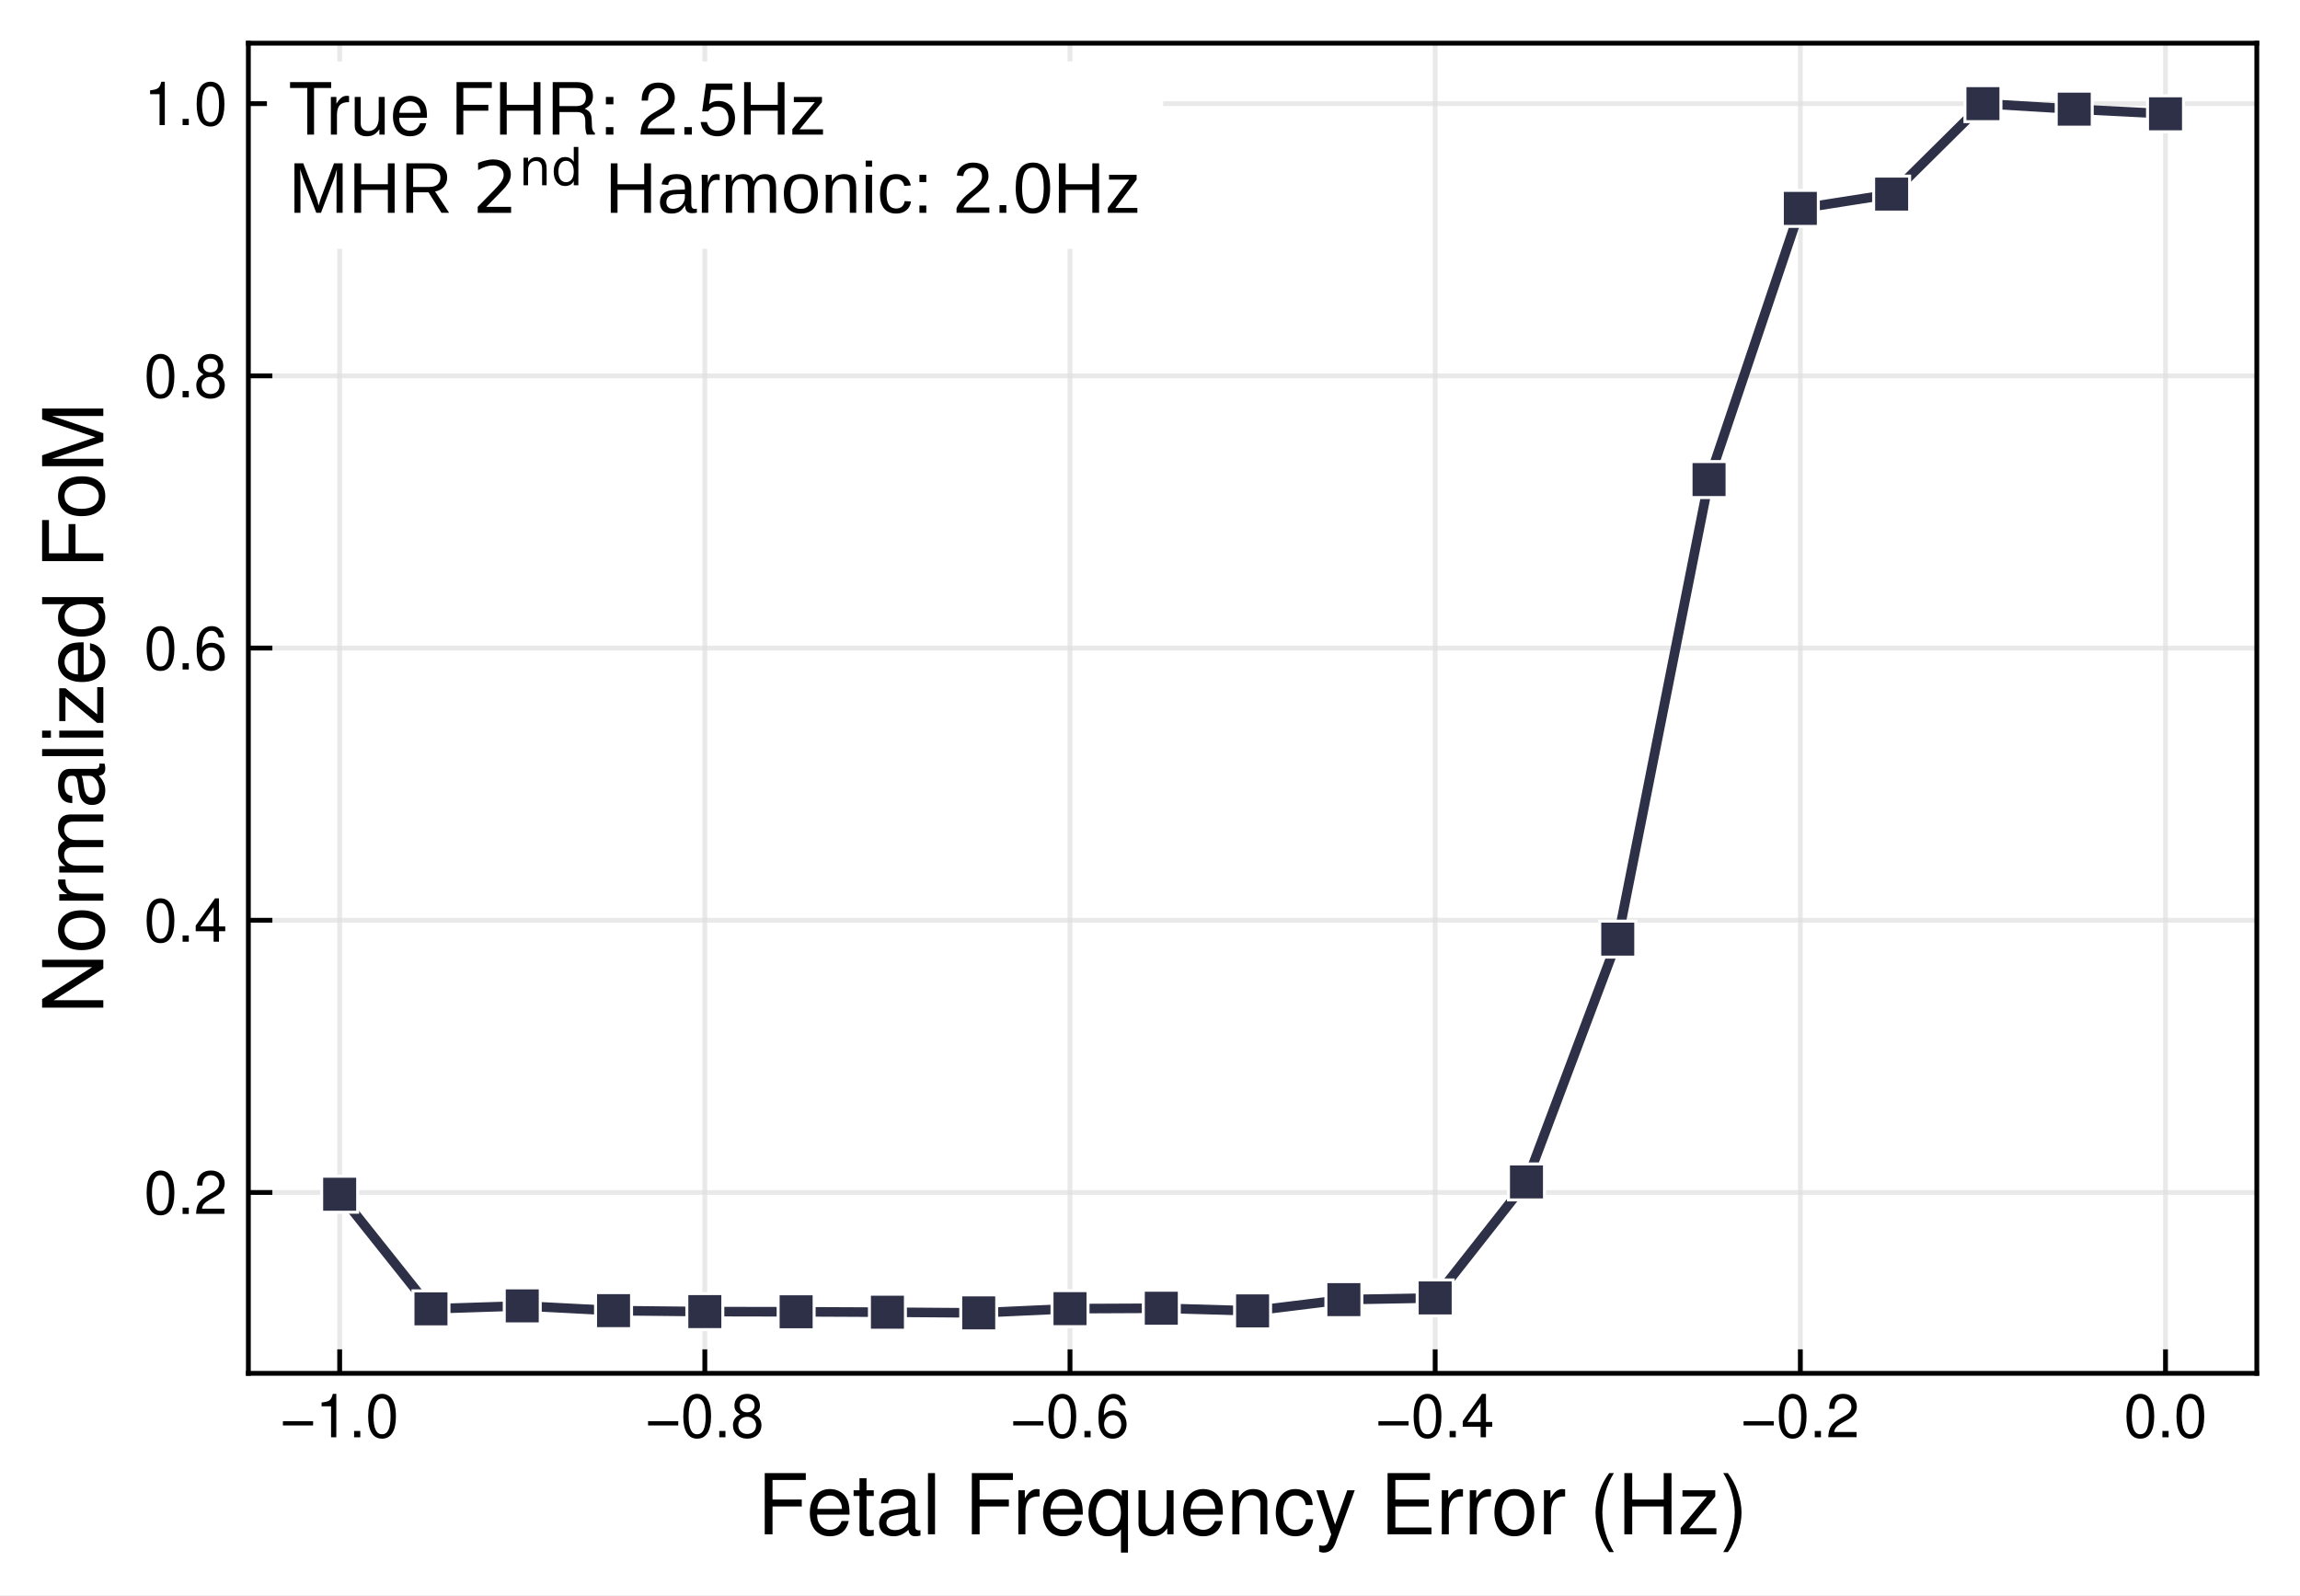
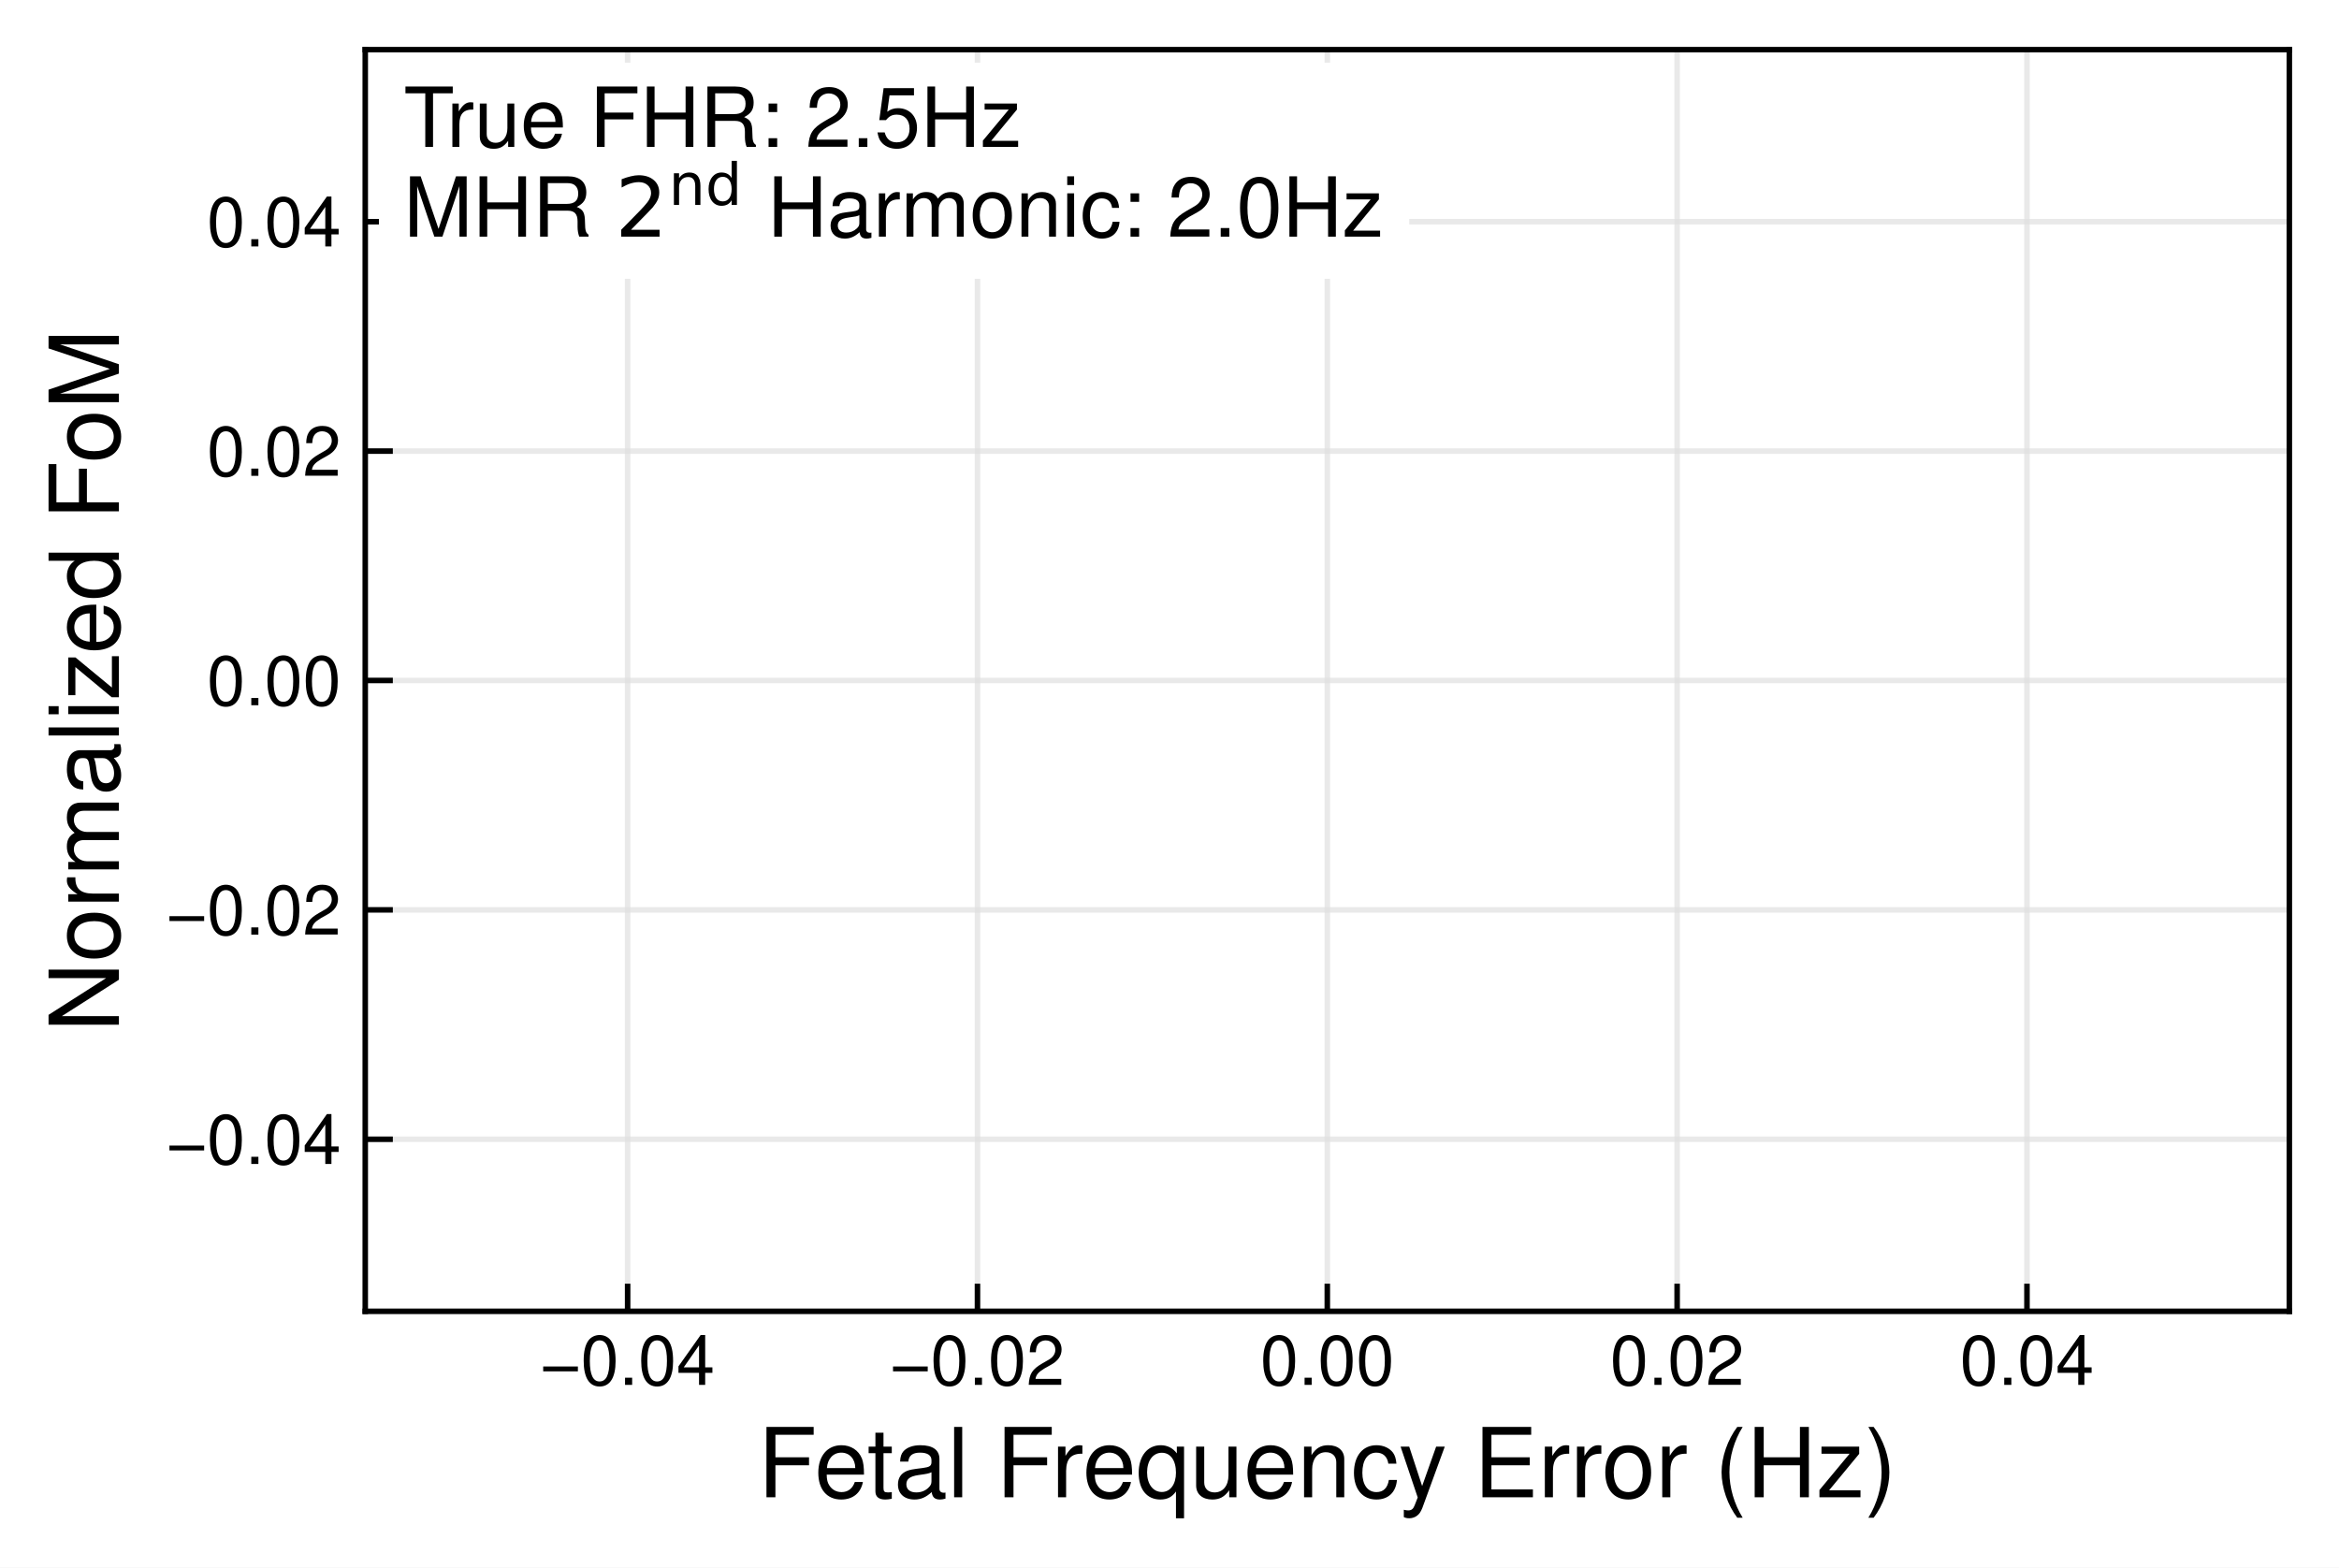
- <svg xmlns="http://www.w3.org/2000/svg" xmlns:xlink="http://www.w3.org/1999/xlink" width="383.403pt" height="265.943pt" viewBox="0 0 383.403 265.943" version="1.1">
+ <svg xmlns="http://www.w3.org/2000/svg" xmlns:xlink="http://www.w3.org/1999/xlink" width="339.163pt" height="227.318pt" viewBox="0 0 339.163 227.318" version="1.1">
  <defs>
    <style type="text/css">*{stroke-linejoin: round; stroke-linecap: butt}</style>
  </defs>
  <g id="figure_1">
    <g id="patch_1">
-       <path d="M 0 265.943  L 383.403 265.943  L 383.403 0  L 0 0  z " style="fill: #ffffff" />
+       <path d="M 0 227.318  L 339.163 227.318  L 339.163 0  L 0 0  z " style="fill: #ffffff" />
    </g>
    <g id="axes_1">
      <g id="patch_2">
-         <path d="M 41.403 228.96  L 376.203 228.96  L 376.203 7.2  L 41.403 7.2  z " style="fill: #ffffff" />
+         <path d="M 52.962 190.152  L 331.962 190.152  L 331.962 7.2  L 52.962 7.2  z " style="fill: #ffffff" />
      </g>
      <g id="matplotlib.axis_1">
        <g id="xtick_1">
          <g id="line2d_1">
-             <path d="M 56.622 228.96  L 56.622 7.2  " clip-path="url(#p39bd20f648)" style="fill: none; stroke: #e0e0e0; stroke-opacity: 0.7; stroke-width: 0.8; stroke-linecap: square" />
+             <path d="M 91.008 190.152  L 91.008 7.2  " clip-path="url(#pb8be0f0b29)" style="fill: none; stroke: #e0e0e0; stroke-opacity: 0.7; stroke-width: 0.8; stroke-linecap: square" />
          </g>
          <g id="line2d_2">
            <defs>
-               <path id="m2b4ca33475" d="M 0 0  L 0 -4  " style="stroke: #000000; stroke-width: 0.8" />
+               <path id="m70c6ff79ab" d="M 0 0  L 0 -4  " style="stroke: #000000; stroke-width: 0.8" />
            </defs>
            <g>
-               <use xlink:href="#m2b4ca33475" x="56.622" y="228.96" style="stroke: #000000; stroke-width: 0.8" />
+               <use xlink:href="#m70c6ff79ab" x="91.008" y="190.152" style="stroke: #000000; stroke-width: 0.8" />
            </g>
          </g>
          <g id="text_1">
-             <text style="font-size: 10px; font-family: 'Helvetica', 'Arial', sans-serif; text-anchor: middle" x="56.622" y="239.618" transform="rotate(-0 56.62162 239.6178)">−1.0</text>
+             <text style="font-size: 10px; font-family: 'Helvetica', 'Arial', sans-serif; text-anchor: middle" x="91.008" y="200.825" transform="rotate(-0 91.00795 200.8254)">−0.04</text>
          </g>
        </g>
        <g id="xtick_2">
          <g id="line2d_3">
-             <path d="M 117.494 228.96  L 117.494 7.2  " clip-path="url(#p39bd20f648)" style="fill: none; stroke: #e0e0e0; stroke-opacity: 0.7; stroke-width: 0.8; stroke-linecap: square" />
+             <path d="M 141.735 190.152  L 141.735 7.2  " clip-path="url(#pb8be0f0b29)" style="fill: none; stroke: #e0e0e0; stroke-opacity: 0.7; stroke-width: 0.8; stroke-linecap: square" />
          </g>
          <g id="line2d_4">
            <g>
-               <use xlink:href="#m2b4ca33475" x="117.494" y="228.96" style="stroke: #000000; stroke-width: 0.8" />
+               <use xlink:href="#m70c6ff79ab" x="141.735" y="190.152" style="stroke: #000000; stroke-width: 0.8" />
            </g>
          </g>
          <g id="text_2">
-             <text style="font-size: 10px; font-family: 'Helvetica', 'Arial', sans-serif; text-anchor: middle" x="117.494" y="239.618" transform="rotate(-0 117.4943 239.6178)">−0.8</text>
+             <text style="font-size: 10px; font-family: 'Helvetica', 'Arial', sans-serif; text-anchor: middle" x="141.735" y="200.825" transform="rotate(-0 141.7352 200.8254)">−0.02</text>
          </g>
        </g>
        <g id="xtick_3">
          <g id="line2d_5">
-             <path d="M 178.367 228.96  L 178.367 7.2  " clip-path="url(#p39bd20f648)" style="fill: none; stroke: #e0e0e0; stroke-opacity: 0.7; stroke-width: 0.8; stroke-linecap: square" />
+             <path d="M 192.463 190.152  L 192.463 7.2  " clip-path="url(#pb8be0f0b29)" style="fill: none; stroke: #e0e0e0; stroke-opacity: 0.7; stroke-width: 0.8; stroke-linecap: square" />
          </g>
          <g id="line2d_6">
            <g>
-               <use xlink:href="#m2b4ca33475" x="178.367" y="228.96" style="stroke: #000000; stroke-width: 0.8" />
+               <use xlink:href="#m70c6ff79ab" x="192.463" y="190.152" style="stroke: #000000; stroke-width: 0.8" />
            </g>
          </g>
          <g id="text_3">
-             <text style="font-size: 10px; font-family: 'Helvetica', 'Arial', sans-serif; text-anchor: middle" x="178.367" y="239.618" transform="rotate(-0 178.3671 239.6178)">−0.6</text>
+             <text style="font-size: 10px; font-family: 'Helvetica', 'Arial', sans-serif; text-anchor: middle" x="192.463" y="200.825" transform="rotate(-0 192.4625 200.8254)">0.00</text>
          </g>
        </g>
        <g id="xtick_4">
          <g id="line2d_7">
-             <path d="M 239.24 228.96  L 239.24 7.2  " clip-path="url(#p39bd20f648)" style="fill: none; stroke: #e0e0e0; stroke-opacity: 0.7; stroke-width: 0.8; stroke-linecap: square" />
+             <path d="M 243.19 190.152  L 243.19 7.2  " clip-path="url(#pb8be0f0b29)" style="fill: none; stroke: #e0e0e0; stroke-opacity: 0.7; stroke-width: 0.8; stroke-linecap: square" />
          </g>
          <g id="line2d_8">
            <g>
-               <use xlink:href="#m2b4ca33475" x="239.24" y="228.96" style="stroke: #000000; stroke-width: 0.8" />
+               <use xlink:href="#m70c6ff79ab" x="243.19" y="190.152" style="stroke: #000000; stroke-width: 0.8" />
            </g>
          </g>
          <g id="text_4">
-             <text style="font-size: 10px; font-family: 'Helvetica', 'Arial', sans-serif; text-anchor: middle" x="239.24" y="239.618" transform="rotate(-0 239.2398 239.6178)">−0.4</text>
+             <text style="font-size: 10px; font-family: 'Helvetica', 'Arial', sans-serif; text-anchor: middle" x="243.19" y="200.825" transform="rotate(-0 243.1898 200.8254)">0.02</text>
          </g>
        </g>
        <g id="xtick_5">
          <g id="line2d_9">
-             <path d="M 300.113 228.96  L 300.113 7.2  " clip-path="url(#p39bd20f648)" style="fill: none; stroke: #e0e0e0; stroke-opacity: 0.7; stroke-width: 0.8; stroke-linecap: square" />
+             <path d="M 293.917 190.152  L 293.917 7.2  " clip-path="url(#pb8be0f0b29)" style="fill: none; stroke: #e0e0e0; stroke-opacity: 0.7; stroke-width: 0.8; stroke-linecap: square" />
          </g>
          <g id="line2d_10">
            <g>
-               <use xlink:href="#m2b4ca33475" x="300.113" y="228.96" style="stroke: #000000; stroke-width: 0.8" />
+               <use xlink:href="#m70c6ff79ab" x="293.917" y="190.152" style="stroke: #000000; stroke-width: 0.8" />
            </g>
          </g>
          <g id="text_5">
-             <text style="font-size: 10px; font-family: 'Helvetica', 'Arial', sans-serif; text-anchor: middle" x="300.113" y="239.618" transform="rotate(-0 300.1125 239.6178)">−0.2</text>
-           </g>
-         </g>
-         <g id="xtick_6">
-           <g id="line2d_11">
-             <path d="M 360.985 228.96  L 360.985 7.2  " clip-path="url(#p39bd20f648)" style="fill: none; stroke: #e0e0e0; stroke-opacity: 0.7; stroke-width: 0.8; stroke-linecap: square" />
-           </g>
-           <g id="line2d_12">
-             <g>
-               <use xlink:href="#m2b4ca33475" x="360.985" y="228.96" style="stroke: #000000; stroke-width: 0.8" />
-             </g>
-           </g>
-           <g id="text_6">
-             <text style="font-size: 10px; font-family: 'Helvetica', 'Arial', sans-serif; text-anchor: middle" x="360.985" y="239.618" transform="rotate(-0 360.9853 239.6178)">0.0</text>
-           </g>
-         </g>
-         <g id="text_7">
-           <text style="font-size: 14px; font-family: 'Helvetica', 'Arial', sans-serif; text-anchor: middle" x="208.803" y="255.797" transform="rotate(-0 208.8034 255.7969)">Fetal Frequency Error (Hz)</text>
+             <text style="font-size: 10px; font-family: 'Helvetica', 'Arial', sans-serif; text-anchor: middle" x="293.917" y="200.825" transform="rotate(-0 293.917 200.8254)">0.04</text>
+           </g>
+         </g>
+         <g id="text_6">
+           <text style="font-size: 14px; font-family: 'Helvetica', 'Arial', sans-serif; text-anchor: middle" x="192.463" y="217.117" transform="rotate(-0 192.4625 217.1167)">Fetal Frequency Error (Hz)</text>
        </g>
      </g>
      <g id="matplotlib.axis_2">
        <g id="ytick_1">
+           <g id="line2d_11">
+             <path d="M 52.962 165.204  L 331.962 165.204  " clip-path="url(#pb8be0f0b29)" style="fill: none; stroke: #e0e0e0; stroke-opacity: 0.7; stroke-width: 0.8; stroke-linecap: square" />
+           </g>
+           <g id="line2d_12">
+             <defs>
+               <path id="mde1e57bdae" d="M 0 0  L 4 0  " style="stroke: #000000; stroke-width: 0.8" />
+             </defs>
+             <g>
+               <use xlink:href="#mde1e57bdae" x="52.962" y="165.204" style="stroke: #000000; stroke-width: 0.8" />
+             </g>
+           </g>
+           <g id="text_7">
+             <text style="font-size: 10px; font-family: 'Helvetica', 'Arial', sans-serif; text-anchor: end" x="49.462" y="168.791" transform="rotate(-0 49.4625 168.7907)">−0.04</text>
+           </g>
+         </g>
+         <g id="ytick_2">
          <g id="line2d_13">
-             <path d="M 41.403 198.805  L 376.203 198.805  " clip-path="url(#p39bd20f648)" style="fill: none; stroke: #e0e0e0; stroke-opacity: 0.7; stroke-width: 0.8; stroke-linecap: square" />
+             <path d="M 52.962 131.94  L 331.962 131.94  " clip-path="url(#pb8be0f0b29)" style="fill: none; stroke: #e0e0e0; stroke-opacity: 0.7; stroke-width: 0.8; stroke-linecap: square" />
          </g>
          <g id="line2d_14">
-             <defs>
-               <path id="m339c6cc9ee" d="M 0 0  L 4 0  " style="stroke: #000000; stroke-width: 0.8" />
-             </defs>
-             <g>
-               <use xlink:href="#m339c6cc9ee" x="41.403" y="198.805" style="stroke: #000000; stroke-width: 0.8" />
+             <g>
+               <use xlink:href="#mde1e57bdae" x="52.962" y="131.94" style="stroke: #000000; stroke-width: 0.8" />
            </g>
          </g>
          <g id="text_8">
-             <text style="font-size: 10px; font-family: 'Helvetica', 'Arial', sans-serif; text-anchor: end" x="37.903" y="202.384" transform="rotate(-0 37.90344 202.3837)">0.2</text>
-           </g>
-         </g>
-         <g id="ytick_2">
+             <text style="font-size: 10px; font-family: 'Helvetica', 'Arial', sans-serif; text-anchor: end" x="49.462" y="135.527" transform="rotate(-0 49.4625 135.5267)">−0.02</text>
+           </g>
+         </g>
+         <g id="ytick_3">
          <g id="line2d_15">
-             <path d="M 41.403 153.424  L 376.203 153.424  " clip-path="url(#p39bd20f648)" style="fill: none; stroke: #e0e0e0; stroke-opacity: 0.7; stroke-width: 0.8; stroke-linecap: square" />
+             <path d="M 52.962 98.676  L 331.962 98.676  " clip-path="url(#pb8be0f0b29)" style="fill: none; stroke: #e0e0e0; stroke-opacity: 0.7; stroke-width: 0.8; stroke-linecap: square" />
          </g>
          <g id="line2d_16">
            <g>
-               <use xlink:href="#m339c6cc9ee" x="41.403" y="153.424" style="stroke: #000000; stroke-width: 0.8" />
+               <use xlink:href="#mde1e57bdae" x="52.962" y="98.676" style="stroke: #000000; stroke-width: 0.8" />
            </g>
          </g>
          <g id="text_9">
-             <text style="font-size: 10px; font-family: 'Helvetica', 'Arial', sans-serif; text-anchor: end" x="37.903" y="157.003" transform="rotate(-0 37.90344 157.0025)">0.4</text>
-           </g>
-         </g>
-         <g id="ytick_3">
+             <text style="font-size: 10px; font-family: 'Helvetica', 'Arial', sans-serif; text-anchor: end" x="49.462" y="102.263" transform="rotate(-0 49.4625 102.2627)">0.00</text>
+           </g>
+         </g>
+         <g id="ytick_4">
          <g id="line2d_17">
-             <path d="M 41.403 108.042  L 376.203 108.042  " clip-path="url(#p39bd20f648)" style="fill: none; stroke: #e0e0e0; stroke-opacity: 0.7; stroke-width: 0.8; stroke-linecap: square" />
+             <path d="M 52.962 65.412  L 331.962 65.412  " clip-path="url(#pb8be0f0b29)" style="fill: none; stroke: #e0e0e0; stroke-opacity: 0.7; stroke-width: 0.8; stroke-linecap: square" />
          </g>
          <g id="line2d_18">
            <g>
-               <use xlink:href="#m339c6cc9ee" x="41.403" y="108.042" style="stroke: #000000; stroke-width: 0.8" />
+               <use xlink:href="#mde1e57bdae" x="52.962" y="65.412" style="stroke: #000000; stroke-width: 0.8" />
            </g>
          </g>
          <g id="text_10">
-             <text style="font-size: 10px; font-family: 'Helvetica', 'Arial', sans-serif; text-anchor: end" x="37.903" y="111.621" transform="rotate(-0 37.90344 111.6213)">0.6</text>
-           </g>
-         </g>
-         <g id="ytick_4">
+             <text style="font-size: 10px; font-family: 'Helvetica', 'Arial', sans-serif; text-anchor: end" x="49.462" y="68.999" transform="rotate(-0 49.4625 68.99872)">0.02</text>
+           </g>
+         </g>
+         <g id="ytick_5">
          <g id="line2d_19">
-             <path d="M 41.403 62.661  L 376.203 62.661  " clip-path="url(#p39bd20f648)" style="fill: none; stroke: #e0e0e0; stroke-opacity: 0.7; stroke-width: 0.8; stroke-linecap: square" />
+             <path d="M 52.962 32.148  L 331.962 32.148  " clip-path="url(#pb8be0f0b29)" style="fill: none; stroke: #e0e0e0; stroke-opacity: 0.7; stroke-width: 0.8; stroke-linecap: square" />
          </g>
          <g id="line2d_20">
            <g>
-               <use xlink:href="#m339c6cc9ee" x="41.403" y="62.661" style="stroke: #000000; stroke-width: 0.8" />
+               <use xlink:href="#mde1e57bdae" x="52.962" y="32.148" style="stroke: #000000; stroke-width: 0.8" />
            </g>
          </g>
          <g id="text_11">
-             <text style="font-size: 10px; font-family: 'Helvetica', 'Arial', sans-serif; text-anchor: end" x="37.903" y="66.24" transform="rotate(-0 37.90344 66.24011)">0.8</text>
-           </g>
-         </g>
-         <g id="ytick_5">
-           <g id="line2d_21">
-             <path d="M 41.403 17.28  L 376.203 17.28  " clip-path="url(#p39bd20f648)" style="fill: none; stroke: #e0e0e0; stroke-opacity: 0.7; stroke-width: 0.8; stroke-linecap: square" />
-           </g>
-           <g id="line2d_22">
-             <g>
-               <use xlink:href="#m339c6cc9ee" x="41.403" y="17.28" style="stroke: #000000; stroke-width: 0.8" />
-             </g>
-           </g>
-           <g id="text_12">
-             <text style="font-size: 10px; font-family: 'Helvetica', 'Arial', sans-serif; text-anchor: end" x="37.903" y="20.859" transform="rotate(-0 37.90344 20.85891)">1.0</text>
-           </g>
-         </g>
-         <g id="text_13">
-           <text style="font-size: 14px; font-family: 'Helvetica', 'Arial', sans-serif; text-anchor: middle" x="17.221" y="118.08" transform="rotate(-90 17.22094 118.08)">Normalized FoM</text>
-         </g>
-       </g>
-       <g id="line2d_23">
-         <path d="M 56.622 199.099  L 71.84 218.208  L 87.058 217.714  L 102.276 218.507  L 117.494 218.666  L 132.713 218.697  L 147.931 218.768  L 163.149 218.88  L 178.367 218.175  L 193.585 218.106  L 208.803 218.547  L 224.022 216.671  L 239.24 216.39  L 254.458 197.048  L 269.676 156.569  L 284.894 79.953  L 300.113 34.743  L 315.331 32.359  L 330.549 17.28  L 345.767 18.199  L 360.985 18.973  " clip-path="url(#p39bd20f648)" style="fill: none; stroke: #2d3047; stroke-width: 1.6; stroke-linecap: square" />
-         <defs>
-           <path id="m4093cfd660" d="M -3 3  L 3 3  L 3 -3  L -3 -3  z " style="stroke: #ffffff; stroke-width: 0.5; stroke-linejoin: miter" />
-         </defs>
-         <g clip-path="url(#p39bd20f648)">
-           <use xlink:href="#m4093cfd660" x="56.622" y="199.099" style="fill: #2d3047; stroke: #ffffff; stroke-width: 0.5; stroke-linejoin: miter" />
-           <use xlink:href="#m4093cfd660" x="71.84" y="218.208" style="fill: #2d3047; stroke: #ffffff; stroke-width: 0.5; stroke-linejoin: miter" />
-           <use xlink:href="#m4093cfd660" x="87.058" y="217.714" style="fill: #2d3047; stroke: #ffffff; stroke-width: 0.5; stroke-linejoin: miter" />
-           <use xlink:href="#m4093cfd660" x="102.276" y="218.507" style="fill: #2d3047; stroke: #ffffff; stroke-width: 0.5; stroke-linejoin: miter" />
-           <use xlink:href="#m4093cfd660" x="117.494" y="218.666" style="fill: #2d3047; stroke: #ffffff; stroke-width: 0.5; stroke-linejoin: miter" />
-           <use xlink:href="#m4093cfd660" x="132.713" y="218.697" style="fill: #2d3047; stroke: #ffffff; stroke-width: 0.5; stroke-linejoin: miter" />
-           <use xlink:href="#m4093cfd660" x="147.931" y="218.768" style="fill: #2d3047; stroke: #ffffff; stroke-width: 0.5; stroke-linejoin: miter" />
-           <use xlink:href="#m4093cfd660" x="163.149" y="218.88" style="fill: #2d3047; stroke: #ffffff; stroke-width: 0.5; stroke-linejoin: miter" />
-           <use xlink:href="#m4093cfd660" x="178.367" y="218.175" style="fill: #2d3047; stroke: #ffffff; stroke-width: 0.5; stroke-linejoin: miter" />
-           <use xlink:href="#m4093cfd660" x="193.585" y="218.106" style="fill: #2d3047; stroke: #ffffff; stroke-width: 0.5; stroke-linejoin: miter" />
-           <use xlink:href="#m4093cfd660" x="208.803" y="218.547" style="fill: #2d3047; stroke: #ffffff; stroke-width: 0.5; stroke-linejoin: miter" />
-           <use xlink:href="#m4093cfd660" x="224.022" y="216.671" style="fill: #2d3047; stroke: #ffffff; stroke-width: 0.5; stroke-linejoin: miter" />
-           <use xlink:href="#m4093cfd660" x="239.24" y="216.39" style="fill: #2d3047; stroke: #ffffff; stroke-width: 0.5; stroke-linejoin: miter" />
-           <use xlink:href="#m4093cfd660" x="254.458" y="197.048" style="fill: #2d3047; stroke: #ffffff; stroke-width: 0.5; stroke-linejoin: miter" />
-           <use xlink:href="#m4093cfd660" x="269.676" y="156.569" style="fill: #2d3047; stroke: #ffffff; stroke-width: 0.5; stroke-linejoin: miter" />
-           <use xlink:href="#m4093cfd660" x="284.894" y="79.953" style="fill: #2d3047; stroke: #ffffff; stroke-width: 0.5; stroke-linejoin: miter" />
-           <use xlink:href="#m4093cfd660" x="300.113" y="34.743" style="fill: #2d3047; stroke: #ffffff; stroke-width: 0.5; stroke-linejoin: miter" />
-           <use xlink:href="#m4093cfd660" x="315.331" y="32.359" style="fill: #2d3047; stroke: #ffffff; stroke-width: 0.5; stroke-linejoin: miter" />
-           <use xlink:href="#m4093cfd660" x="330.549" y="17.28" style="fill: #2d3047; stroke: #ffffff; stroke-width: 0.5; stroke-linejoin: miter" />
-           <use xlink:href="#m4093cfd660" x="345.767" y="18.199" style="fill: #2d3047; stroke: #ffffff; stroke-width: 0.5; stroke-linejoin: miter" />
-           <use xlink:href="#m4093cfd660" x="360.985" y="18.973" style="fill: #2d3047; stroke: #ffffff; stroke-width: 0.5; stroke-linejoin: miter" />
-         </g>
-       </g>
+             <text style="font-size: 10px; font-family: 'Helvetica', 'Arial', sans-serif; text-anchor: end" x="49.462" y="35.735" transform="rotate(-0 49.4625 35.73472)">0.04</text>
+           </g>
+         </g>
+         <g id="text_12">
+           <text style="font-size: 14px; font-family: 'Helvetica', 'Arial', sans-serif; text-anchor: middle" x="17.243" y="98.676" transform="rotate(-90 17.24281 98.676)">Normalized FoM</text>
+         </g>
+       </g>
+       <g id="line2d_21" />
      <g id="patch_3">
-         <path d="M 41.403 228.96  L 41.403 7.2  " style="fill: none; stroke: #000000; stroke-width: 0.8; stroke-linejoin: miter; stroke-linecap: square" />
+         <path d="M 52.962 190.152  L 52.962 7.2  " style="fill: none; stroke: #000000; stroke-width: 0.8; stroke-linejoin: miter; stroke-linecap: square" />
      </g>
      <g id="patch_4">
-         <path d="M 376.203 228.96  L 376.203 7.2  " style="fill: none; stroke: #000000; stroke-width: 0.8; stroke-linejoin: miter; stroke-linecap: square" />
+         <path d="M 331.962 190.152  L 331.962 7.2  " style="fill: none; stroke: #000000; stroke-width: 0.8; stroke-linejoin: miter; stroke-linecap: square" />
      </g>
      <g id="patch_5">
-         <path d="M 41.403 228.96  L 376.203 228.96  " style="fill: none; stroke: #000000; stroke-width: 0.8; stroke-linejoin: miter; stroke-linecap: square" />
+         <path d="M 52.962 190.152  L 331.962 190.152  " style="fill: none; stroke: #000000; stroke-width: 0.8; stroke-linejoin: miter; stroke-linecap: square" />
      </g>
      <g id="patch_6">
-         <path d="M 41.403 7.2  L 376.203 7.2  " style="fill: none; stroke: #000000; stroke-width: 0.8; stroke-linejoin: miter; stroke-linecap: square" />
-       </g>
-       <g id="text_14">
+         <path d="M 52.962 7.2  L 331.962 7.2  " style="fill: none; stroke: #000000; stroke-width: 0.8; stroke-linejoin: miter; stroke-linecap: square" />
+       </g>
+       <g id="text_13">
        <g id="patch_7">
-           <path d="M 44.499 41.486  L 193.899 41.486  L 193.899 10.253  L 44.499 10.253  z " style="fill: #ffffff" />
-         </g>
-         <text style="font-size: 12px; font-family: 'Helvetica', 'Arial', sans-serif" transform="translate(48.09944 22.44217)">True FHR: 2.5Hz</text>
-         <g transform="translate(48.09944 35.50118)">
+           <path d="M 54.943 40.434  L 204.343 40.434  L 204.343 9.089  L 54.943 9.089  z " style="fill: #ffffff" />
+         </g>
+         <text style="font-size: 12px; font-family: 'Helvetica', 'Arial', sans-serif" transform="translate(58.5425 21.29669)">True FHR: 2.5Hz</text>
+         <g transform="translate(58.5425 34.33243)">
          <text>
-             <tspan x="0" y="-0.019" style="font-size: 12px; font-family: 'Arial'">M</tspan>
-             <tspan x="9.996" y="-0.019" style="font-size: 12px; font-family: 'Arial'">H</tspan>
-             <tspan x="18.662" y="-0.019" style="font-size: 12px; font-family: 'Arial'">R</tspan>
-             <tspan x="27.328" y="-0.019" style="font-size: 12px; font-family: 'Arial'"> </tspan>
-             <tspan x="49.396" y="-0.019" style="font-size: 12px; font-family: 'Arial'"> </tspan>
-             <tspan x="52.73" y="-0.019" style="font-size: 12px; font-family: 'Arial'">H</tspan>
-             <tspan x="61.396" y="-0.019" style="font-size: 12px; font-family: 'Arial'">a</tspan>
-             <tspan x="68.07" y="-0.019" style="font-size: 12px; font-family: 'Arial'">r</tspan>
-             <tspan x="72.066" y="-0.019" style="font-size: 12px; font-family: 'Arial'">m</tspan>
-             <tspan x="82.062" y="-0.019" style="font-size: 12px; font-family: 'Arial'">o</tspan>
-             <tspan x="88.736" y="-0.019" style="font-size: 12px; font-family: 'Arial'">n</tspan>
-             <tspan x="95.409" y="-0.019" style="font-size: 12px; font-family: 'Arial'">i</tspan>
-             <tspan x="98.075" y="-0.019" style="font-size: 12px; font-family: 'Arial'">c</tspan>
-             <tspan x="104.075" y="-0.019" style="font-size: 12px; font-family: 'Arial'">:</tspan>
-             <tspan x="107.409" y="-0.019" style="font-size: 12px; font-family: 'Arial'"> </tspan>
-             <tspan x="110.743" y="-0.019" style="font-size: 12px; font-family: 'Arial'">2</tspan>
-             <tspan x="117.417" y="-0.019" style="font-size: 12px; font-family: 'Arial'">.</tspan>
-             <tspan x="120.751" y="-0.019" style="font-size: 12px; font-family: 'Arial'">0</tspan>
-             <tspan x="127.425" y="-0.019" style="font-size: 12px; font-family: 'Arial'">H</tspan>
-             <tspan x="136.091" y="-0.019" style="font-size: 12px; font-family: 'Arial'">z</tspan>
+             <tspan x="0" y="-0.019" style="font-size: 12px; font-family: 'Helvetica'">M</tspan>
+             <tspan x="9.996" y="-0.019" style="font-size: 12px; font-family: 'Helvetica'">H</tspan>
+             <tspan x="18.662" y="-0.019" style="font-size: 12px; font-family: 'Helvetica'">R</tspan>
+             <tspan x="27.328" y="-0.019" style="font-size: 12px; font-family: 'Helvetica'"> </tspan>
+             <tspan x="49.396" y="-0.019" style="font-size: 12px; font-family: 'Helvetica'"> </tspan>
+             <tspan x="52.73" y="-0.019" style="font-size: 12px; font-family: 'Helvetica'">H</tspan>
+             <tspan x="61.396" y="-0.019" style="font-size: 12px; font-family: 'Helvetica'">a</tspan>
+             <tspan x="68.07" y="-0.019" style="font-size: 12px; font-family: 'Helvetica'">r</tspan>
+             <tspan x="72.066" y="-0.019" style="font-size: 12px; font-family: 'Helvetica'">m</tspan>
+             <tspan x="82.062" y="-0.019" style="font-size: 12px; font-family: 'Helvetica'">o</tspan>
+             <tspan x="88.736" y="-0.019" style="font-size: 12px; font-family: 'Helvetica'">n</tspan>
+             <tspan x="95.409" y="-0.019" style="font-size: 12px; font-family: 'Helvetica'">i</tspan>
+             <tspan x="98.075" y="-0.019" style="font-size: 12px; font-family: 'Helvetica'">c</tspan>
+             <tspan x="104.075" y="-0.019" style="font-size: 12px; font-family: 'Helvetica'">:</tspan>
+             <tspan x="107.409" y="-0.019" style="font-size: 12px; font-family: 'Helvetica'"> </tspan>
+             <tspan x="110.743" y="-0.019" style="font-size: 12px; font-family: 'Helvetica'">2</tspan>
+             <tspan x="117.417" y="-0.019" style="font-size: 12px; font-family: 'Helvetica'">.</tspan>
+             <tspan x="120.751" y="-0.019" style="font-size: 12px; font-family: 'Helvetica'">0</tspan>
+             <tspan x="127.425" y="-0.019" style="font-size: 12px; font-family: 'Helvetica'">H</tspan>
+             <tspan x="136.091" y="-0.019" style="font-size: 12px; font-family: 'Helvetica'">z</tspan>
            <tspan x="30.662" y="-0.019" style="font-size: 12px; font-family: 'DejaVu Sans'">2</tspan>
            <tspan x="38.412" y="-4.612" style="font-size: 8.4px; font-family: 'DejaVu Sans'">n</tspan>
            <tspan x="43.736" y="-4.612" style="font-size: 8.4px; font-family: 'DejaVu Sans'">d</tspan>
          </text>
        </g>
      </g>
    </g>
  </g>
  <defs>
-     <clipPath id="p39bd20f648">
-       <rect x="41.403" y="7.2" width="334.8" height="221.76" />
+     <clipPath id="pb8be0f0b29">
+       <rect x="52.962" y="7.2" width="279" height="182.952" />
    </clipPath>
  </defs>
</svg>
